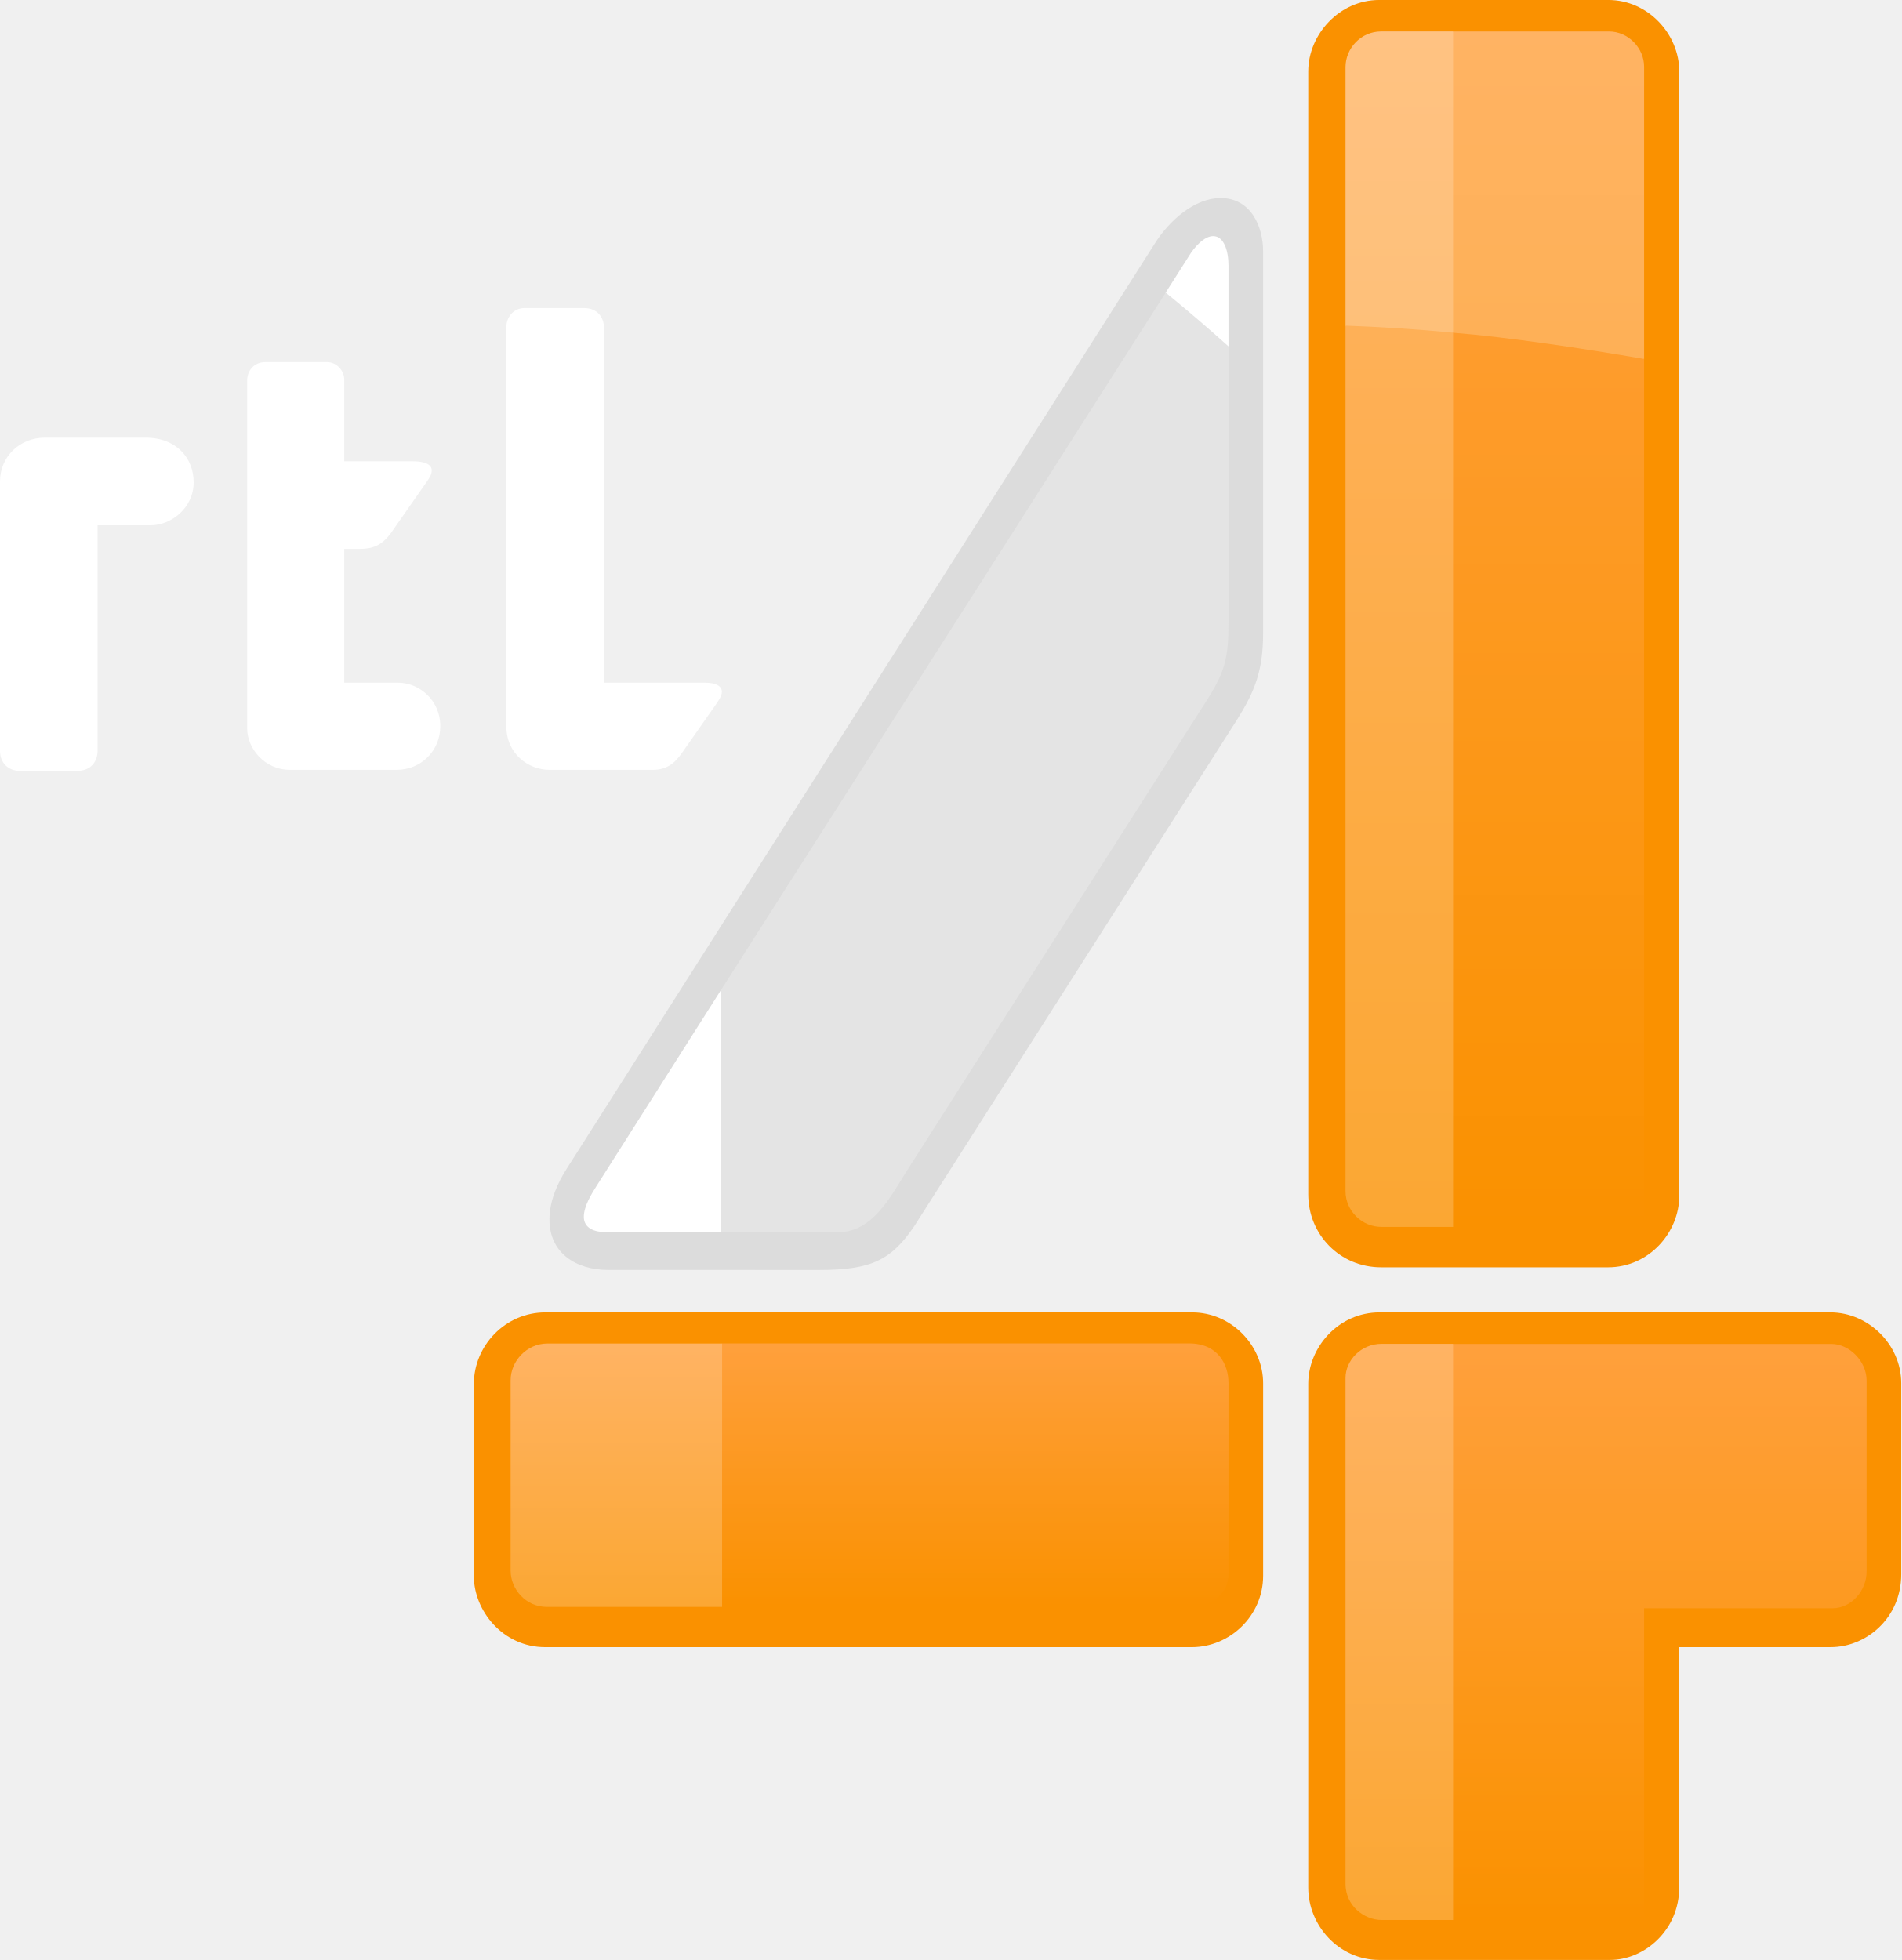
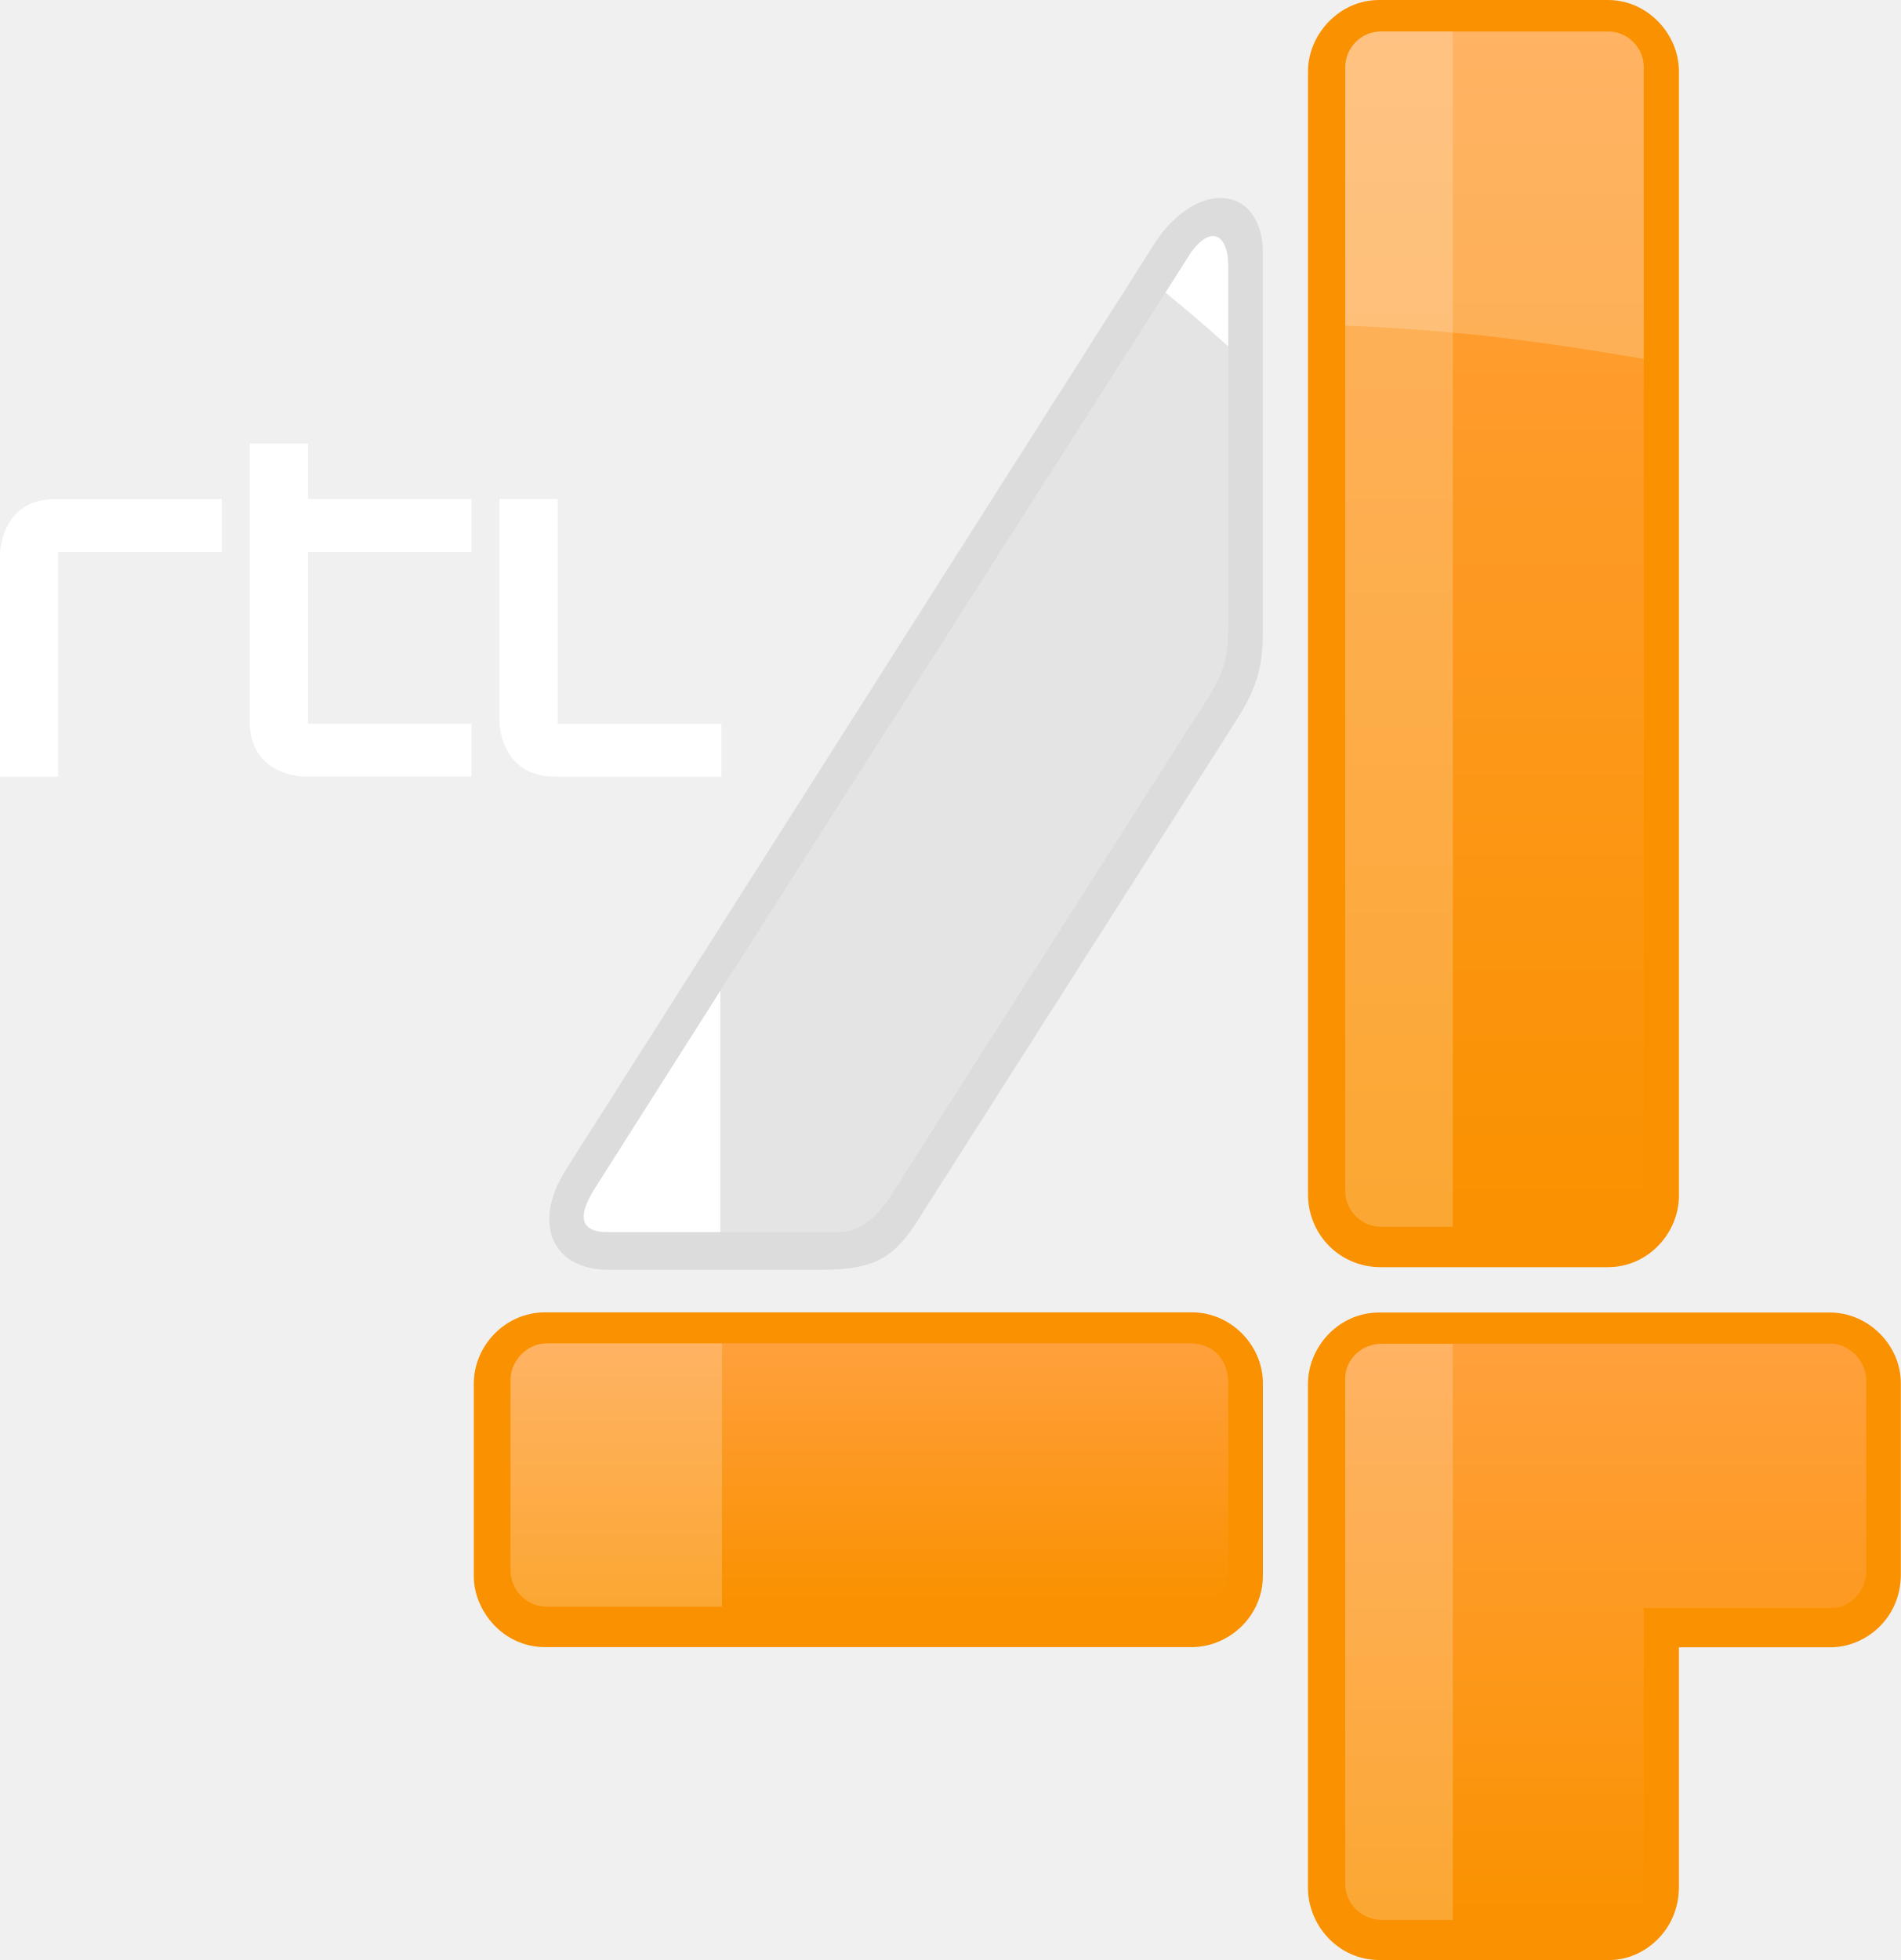
- <svg xmlns="http://www.w3.org/2000/svg" height="618.55" width="600" version="1.1">
+ <svg xmlns="http://www.w3.org/2000/svg" version="1.1" viewBox="0 0 600 618.61">
  <defs>
-     <linearGradient id="linearGradient3504" y2="6394.4" gradientUnits="userSpaceOnUse" x2="-1441.9" gradientTransform="matrix(0.1656086,0,0,0.1656086,545.3655,-34.61295)" y1="5896.3" x1="-1441.9">
+     <linearGradient id="h" x1="-1441.9" x2="-1441.9" y1="5896.3" y2="6394.4" gradientTransform="matrix(.16561 0 0 .16561 626.5 -552.08)" gradientUnits="userSpaceOnUse">
      <stop stop-color="#ffa03c" offset="0" />
-       <stop stop-color="#fc981e" offset="0.5" />
+       <stop stop-color="#fc981e" offset=".5" />
      <stop stop-color="#fa9100" offset="1" />
    </linearGradient>
-     <linearGradient id="linearGradient3506" y2="5894.6" gradientUnits="userSpaceOnUse" x2="-2810.1" gradientTransform="matrix(0.1656086,0,0,0.1656086,545.3655,-34.61295)" y1="6397.3" x1="-2810.1">
+     <linearGradient id="g" x1="-2810.1" x2="-2810.1" y1="6397.3" y2="5894.6" gradientTransform="matrix(.16561 0 0 .16561 626.5 -552.08)" gradientUnits="userSpaceOnUse">
      <stop stop-color="#fba733" offset="0" />
-       <stop stop-color="#fdad4b" offset="0.5" />
+       <stop stop-color="#fdad4b" offset=".5" />
      <stop stop-color="#ffb363" offset="1" />
    </linearGradient>
-     <linearGradient id="linearGradient3508" y2="5895.9" gradientUnits="userSpaceOnUse" x2="-1137.7" gradientTransform="matrix(0.1656086,0,0,0.1656086,545.3655,-34.61295)" y1="6995.5" x1="-1137.7">
+     <linearGradient id="f" x1="-1137.7" x2="-1137.7" y1="6995.5" y2="5895.9" gradientTransform="matrix(.16561 0 0 .16561 626.5 -552.08)" gradientUnits="userSpaceOnUse">
      <stop stop-color="#fa9100" offset="0" />
-       <stop stop-color="#fd991e" offset="0.5" />
+       <stop stop-color="#fd991e" offset=".5" />
      <stop stop-color="#ffa03c" offset="1" />
    </linearGradient>
-     <linearGradient id="linearGradient3510" y2="5897.6" gradientUnits="userSpaceOnUse" x2="-1219.1" gradientTransform="matrix(0.1656086,0,0,0.1656086,545.3655,-34.61295)" y1="6990.8" x1="-1219.1">
+     <linearGradient id="e" x1="-1219.1" x2="-1219.1" y1="6990.8" y2="5897.6" gradientTransform="matrix(.16561 0 0 .16561 626.5 -552.08)" gradientUnits="userSpaceOnUse">
      <stop stop-color="#fba733" offset="0" />
-       <stop stop-color="#fdad4b" offset="0.5" />
+       <stop stop-color="#fdad4b" offset=".5" />
      <stop stop-color="#ffb363" offset="1" />
    </linearGradient>
-     <linearGradient id="linearGradient3512" y2="3989.6" gradientUnits="userSpaceOnUse" x2="-649.88" gradientTransform="matrix(0.1656086,0,0,0.1656086,545.3655,-34.61295)" y1="5670.4" x1="-649.88">
+     <linearGradient id="d" x1="-649.88" x2="-649.88" y1="5670.4" y2="3989.6" gradientTransform="matrix(.16561 0 0 .16561 626.5 -552.08)" gradientUnits="userSpaceOnUse">
      <stop stop-color="#fa9100" offset="0" />
-       <stop stop-color="#fc9716" offset="0.5" />
+       <stop stop-color="#fc9716" offset=".5" />
      <stop stop-color="#fe9c2d" offset="1" />
    </linearGradient>
-     <linearGradient id="linearGradient3514" y2="3395" gradientUnits="userSpaceOnUse" x2="-657.64" gradientTransform="matrix(0.1656086,0,0,0.1656086,545.3655,-34.61295)" y1="4016" x1="-657.64">
+     <linearGradient id="c" x1="-657.64" x2="-657.64" y1="4016" y2="3395" gradientTransform="matrix(.16561 0 0 .16561 626.5 -552.08)" gradientUnits="userSpaceOnUse">
      <stop stop-color="#feb056" offset="0" />
      <stop stop-color="#ffb363" offset="1" />
    </linearGradient>
-     <linearGradient id="linearGradient3516" y2="3965.4" gradientUnits="userSpaceOnUse" x2="-1136" gradientTransform="matrix(0.1656086,0,0,0.1656086,545.3655,-34.61295)" y1="3393.6" x1="-1136">
+     <linearGradient id="b" x1="-1136" x2="-1136" y1="3393.6" y2="3965.4" gradientTransform="matrix(.16561 0 0 .16561 626.5 -552.08)" gradientUnits="userSpaceOnUse">
      <stop stop-color="#ffc282" offset="0" />
      <stop stop-color="#fec079" offset="1" />
    </linearGradient>
-     <linearGradient id="linearGradient3518" y2="3966.5" gradientUnits="userSpaceOnUse" x2="-1219.1" gradientTransform="matrix(0.1656086,0,0,0.1656086,545.3655,-34.61295)" y1="5668.2" x1="-1219.1">
+     <linearGradient id="a" x1="-1219.1" x2="-1219.1" y1="5668.2" y2="3966.5" gradientTransform="matrix(.16561 0 0 .16561 626.5 -552.08)" gradientUnits="userSpaceOnUse">
      <stop stop-color="#fba733" offset="0" />
-       <stop stop-color="#fdac45" offset="0.5" />
+       <stop stop-color="#fdac45" offset=".5" />
      <stop stop-color="#feb057" offset="1" />
    </linearGradient>
  </defs>
-   <g transform="translate(81.1318,-517.4693)">
-     <path d="m-74.839,760.75c-3.639,0-6.293-2.495-6.293-6.293v-85.04c0-7.915,6.302-13.828,14.159-13.828h31.798c9.712,0,15.153,6.457,15.153,14.077,0,8.153-7.138,13.58-13.58,13.58h-16.727v71.046c0,3.867-2.45,6.459-6.459,6.459z" fill="#FFF" />
-     <path d="m10.45,760.42c-8.235,0-13.58-6.889-13.58-13.034v-109.85c0-2.869,1.963-5.796,5.796-5.796h19.362c3.322,0,5.479,2.954,5.479,5.521v25.779h21.529c5.573,0,6.072,1.957,6.072,2.857,0,1.471-0.793,2.443-1.463,3.465l-11.419,16.348c-2.949,3.947-5.71,4.987-10.082,4.987h-4.637v42.23h17.039c6.364,0,13.267,5.254,13.267,13.745,0,7.854-6.223,13.746-13.746,13.746z" fill="#FFF" />
-     <path d="m92.26,760.42c-6.725,0-13.58-5.189-13.58-13.58v-126.3c0-2.67,1.956-5.854,5.795-5.854h18.714c4.126,0,6.293,2.856,6.293,6.293v111.95h31.962c3.593,0,5.23,1.216,5.23,2.833,0,1.325-0.885,2.533-1.775,3.882l-10.923,15.586c-2.298,3.248-4.841,5.19-9.092,5.19z" fill="#FFF" />
-     <path d="m110.81,918.24c-10.078,0-18.548-5.248-18.548-15.898,0-5.969,2.615-11.596,5.465-16.064l185.48-291.8c4.648-7.447,12.68-14.515,20.865-14.515,9.512,0,13.416,8.915,13.416,16.833v120.4c0,12.099-2.688,18.56-8.281,27.491l-101.86,159.82c-7.048,10.304-13.058,13.745-29.81,13.745z" fill="#dcdcdc" />
-     <path d="m306.56,626.77,0-25.504c0-4.683-1.447-9.287-4.841-9.287-2.771,0-5.897,3.337-7.798,6.54l-7.173,11.281-0.017,23.214z" fill="#FFF" />
-     <path d="m90.906,1037.3c-13.305,0-22.493-11.524-22.493-22.357v-60.778c0-11.945,9.866-22.523,22.523-22.523h204.2c12.257,0,22.357,10.382,22.357,22.357v60.779c0,12.647-10.538,22.523-22.523,22.523z" fill="#fa9100" />
-     <path d="m146.75,941.43,147.39,0c9.076,0,12.421,6.646,12.421,12.421v60.447c0,6.261-5.633,10.268-11.888,10.268h-147.92l-37.593-37.593z" fill="url(#linearGradient3504)" />
-     <path d="m146.75,1024.6-55.313,0c-6.626,0-11.427-5.62-11.427-11.427v-60.116c0-6.046,5.099-11.592,11.592-11.592h55.148z" fill="url(#linearGradient3506)" />
-     <path d="m354.17,1136c-12.75,0-22.44-10.842-22.44-22.812v-159.03c0-11.427,9.456-22.523,22.523-22.523h142.26c11.865,0,22.357,10.048,22.357,22.357v60.282c0,13.989-11.206,23.02-22.234,23.02h-47.819v75.683c0,13.808-11.15,23.02-21.82,23.02z" fill="#fa9100" />
-     <path d="m377.44,1123.9,60.281,0,0-32.79,0-66.078,59.4,0c6.01,0,10.818-5.573,10.818-11.612v-60.262c0-6.158-5.501-11.563-11.096-11.563h-119.4l-20.461,35.908v127.52z" fill="url(#linearGradient3508)" />
-     <path d="m377.44,1123.4-22.523,0c-5.534,0-11.427-4.49-11.427-11.427v-159.65c0-5.409,4.768-10.765,11.427-10.765h22.523z" fill="url(#linearGradient3510)" />
-     <path d="m354.75,917.41c-13.063,0-23.02-10.36-23.02-23.02v-354.39c0-11.69,9.9-22.533,22.357-22.533h72.371c12.481,0,22.357,10.761,22.357,22.523v354.9c0,11.441-9.439,22.523-22.523,22.523z" fill="#fa9100" />
-     <path d="m437.72,630.75,0,273.92-60.281,0-20.37-20.37,0-308.03z" fill="url(#linearGradient3512)" />
-     <path d="m377.44,527.41,49.186,0c6.113,0,11.096,5.256,11.096,11.096v92.244c-19.409-3.353-43.001-6.889-60.281-8.28l-24.19-56.15z" fill="url(#linearGradient3514)" />
-     <path d="m343.49,620.31,0-81.645c0-5.883,4.805-11.261,11.261-11.261h22.688v95.059l-20.039,11.569z" fill="url(#linearGradient3516)" />
-     <path d="m377.44,904.66-22.709,0c-5.942,0-11.241-4.975-11.241-11.261v-273.17c10.409,0.377,22.633,1.123,33.95,2.234z" fill="url(#linearGradient3518)" />
-     <path d="m146.25,906.32,37.262,0c10.568,0,16.378-11.046,21.194-18.805l95.643-150.03c5.29-8.53,6.21-13.067,6.21-23.434v-87.276c-6.411-5.773-13.032-11.419-19.812-16.97l-140.49,220.33-19.87,60.78z" fill="#e4e4e4" />
-     <path d="m146.25,906.32-35.982,0c-5.114,0-7.156-2.065-7.156-4.835,0-3.336,2.434-7.243,3.989-9.698l39.15-61.647z" fill="#FFF" />
+   <g stroke-width="1.374">
+     <path d="m191.94 400.77c-10.078 0-18.548-5.248-18.548-15.898 0-5.969 2.615-11.596 5.465-16.064l185.48-291.8c4.648-7.447 12.68-14.515 20.866-14.515 9.512 0 13.416 8.915 13.416 16.834v120.4c0 12.099-2.688 18.56-8.281 27.49l-101.85 159.82c-7.048 10.304-13.058 13.745-29.809 13.745z" fill="#dcdcdc" />
+     <path d="m387.7 109.3v-25.504c0-4.683-1.447-9.287-4.841-9.287-2.771 0-5.897 3.337-7.798 6.54l-7.173 11.281-0.017 23.214z" fill="#FFF" />
+     <path d="m172.05 519.86c-13.305 0-22.492-11.524-22.492-22.358v-60.778c0-11.945 9.866-22.523 22.523-22.523h204.19c12.257 0 22.358 10.382 22.358 22.358v60.778c0 12.647-10.538 22.523-22.523 22.523z" fill="#fa9100" />
+     <path d="m227.88 423.96h147.4c9.076 0 12.421 6.646 12.421 12.421v60.447c0 6.261-5.634 10.268-11.888 10.268h-147.92l-37.594-37.594z" fill="url(#h)" />
+     <path d="m227.88 507.11h-55.313c-6.626 0-11.427-5.62-11.427-11.427v-60.116c0-6.046 5.099-11.593 11.592-11.593h55.148z" fill="url(#g)" />
+     <path d="m435.3 618.61c-12.75 0-22.44-10.842-22.44-22.813v-159.02c0-11.427 9.456-22.523 22.523-22.523h142.26c11.865 0 22.358 10.048 22.358 22.358v60.282c0 13.988-11.206 23.02-22.234 23.02h-47.819v75.683c0 13.807-11.15 23.02-21.821 23.02z" fill="#fa9100" />
+     <path d="m458.57 606.38h60.281v-98.869h59.4c6.01 0 10.819-5.573 10.819-11.612v-60.262c0-6.158-5.501-11.563-11.096-11.563h-119.4l-20.462 35.908v127.52z" fill="url(#f)" />
+     <path d="m458.57 605.97h-22.523c-5.534 0-11.427-4.49-11.427-11.427v-159.65c0-5.409 4.768-10.765 11.427-10.765h22.523z" fill="url(#e)" />
+     <path d="m435.89 399.95c-13.063 0-23.02-10.36-23.02-23.02v-354.39c0-11.69 9.9-22.534 22.358-22.534h72.371c12.481 0 22.358 10.761 22.358 22.523v354.9c0 11.441-9.439 22.523-22.523 22.523z" fill="#fa9100" />
+     <path d="m518.86 113.28v273.92h-60.281l-20.37-20.37v-308.03z" fill="url(#d)" />
+     <path d="m458.57 9.944h49.186c6.113 0 11.096 5.257 11.096 11.096v92.245c-19.41-3.353-43.001-6.889-60.281-8.28l-24.179-56.142z" fill="url(#c)" />
+     <path d="m424.62 102.84v-81.646c0-5.883 4.805-11.261 11.261-11.261h22.689v95.06l-20.039 11.569z" fill="url(#b)" />
+     <path d="m458.57 387.2h-22.709c-5.942 0-11.241-4.975-11.241-11.261v-273.17c10.409 0.377 22.634 1.123 33.95 2.234z" fill="url(#a)" />
+     <path d="m227.38 388.86h37.262c10.568 0 16.379-11.046 21.194-18.805l95.644-150.04c5.29-8.53 6.21-13.067 6.21-23.435v-87.277c-6.411-5.773-13.032-11.419-19.812-16.971l-140.5 220.34-19.873 60.778z" fill="#e4e4e4" />
+     <path d="m227.38 388.86h-35.982c-5.114 0-7.156-2.065-7.156-4.835 0-3.336 2.434-7.243 3.989-9.698l39.15-61.647z" fill="#FFF" />
+   </g>
+   <g fill="#fff" stroke-width="1">
+     <path d="m0 175.05v70.085h18.398v-70.932h51.642v-16.685h-52.571c-17.469 0-17.469 17.533-17.469 17.533z" />
+     <path d="m176.06 228.45v-70.941h-18.426v70.085s0 17.533 17.515 17.533h52.571v-16.676z" />
+     <path d="m97.231 140.01h-18.426v87.581c0 17.533 17.28 17.533 17.28 17.533h52.724v-16.676h-51.578v-54.256h51.578v-16.685h-51.578z" />
  </g>
</svg>
